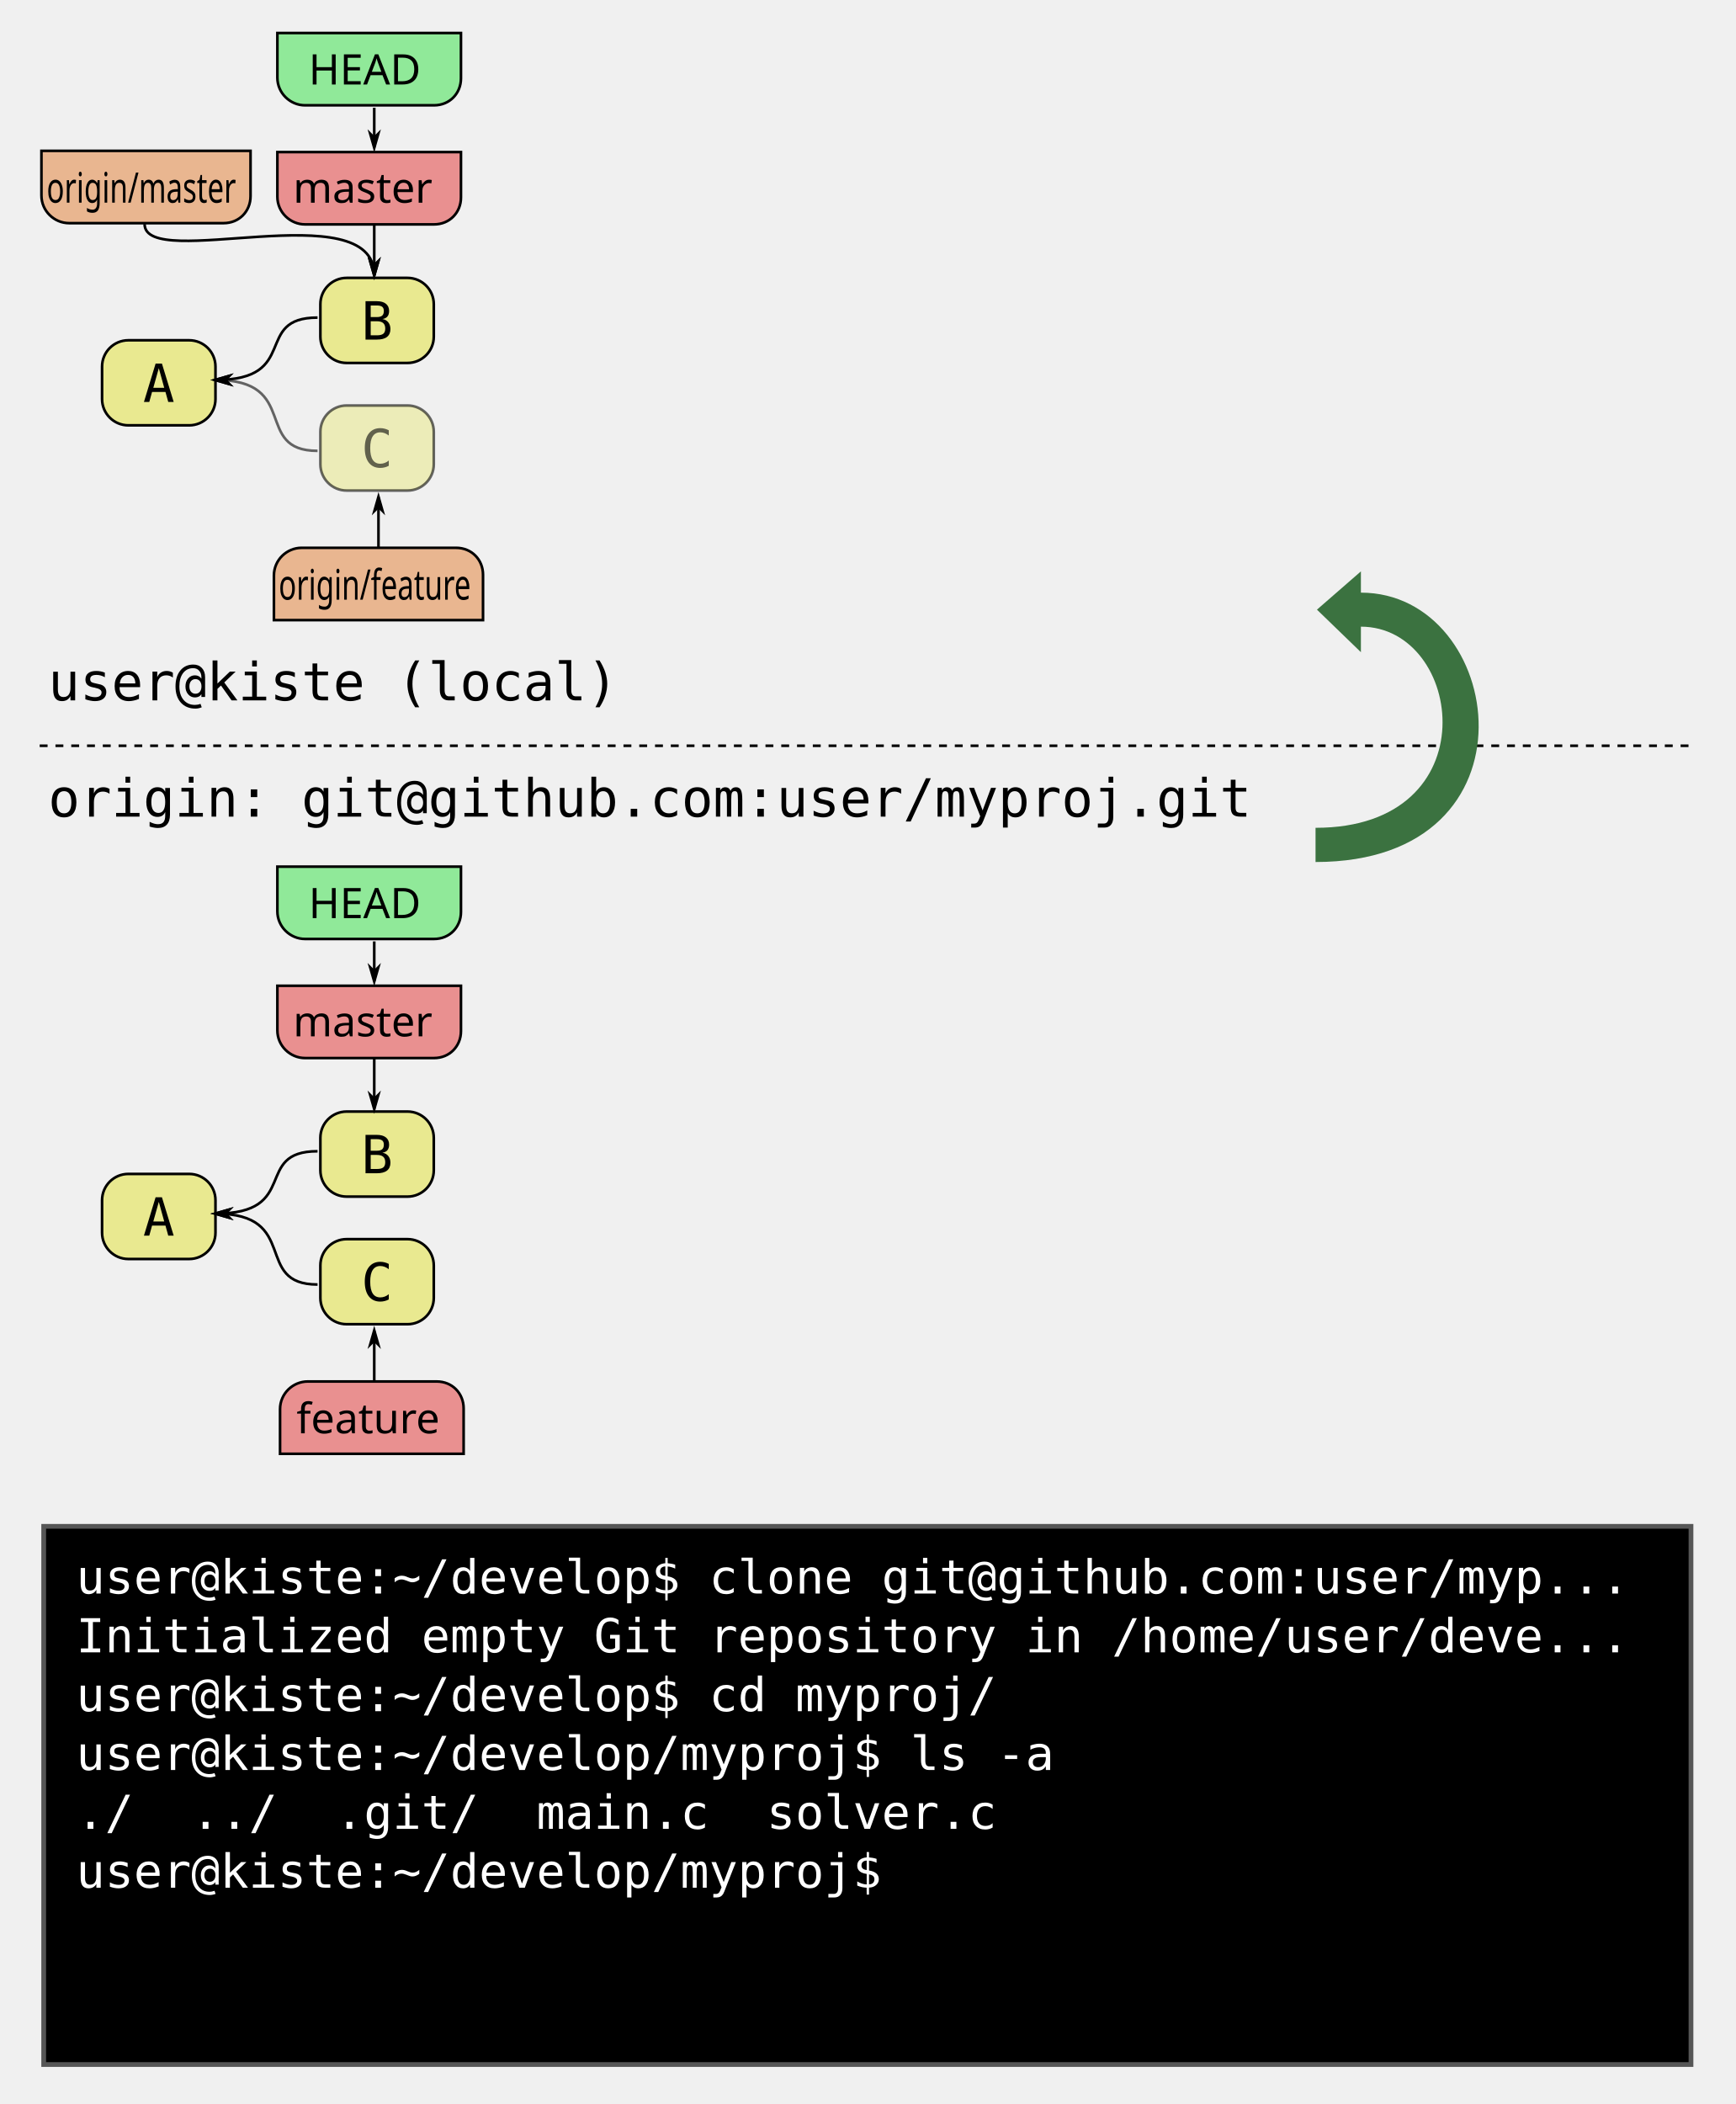
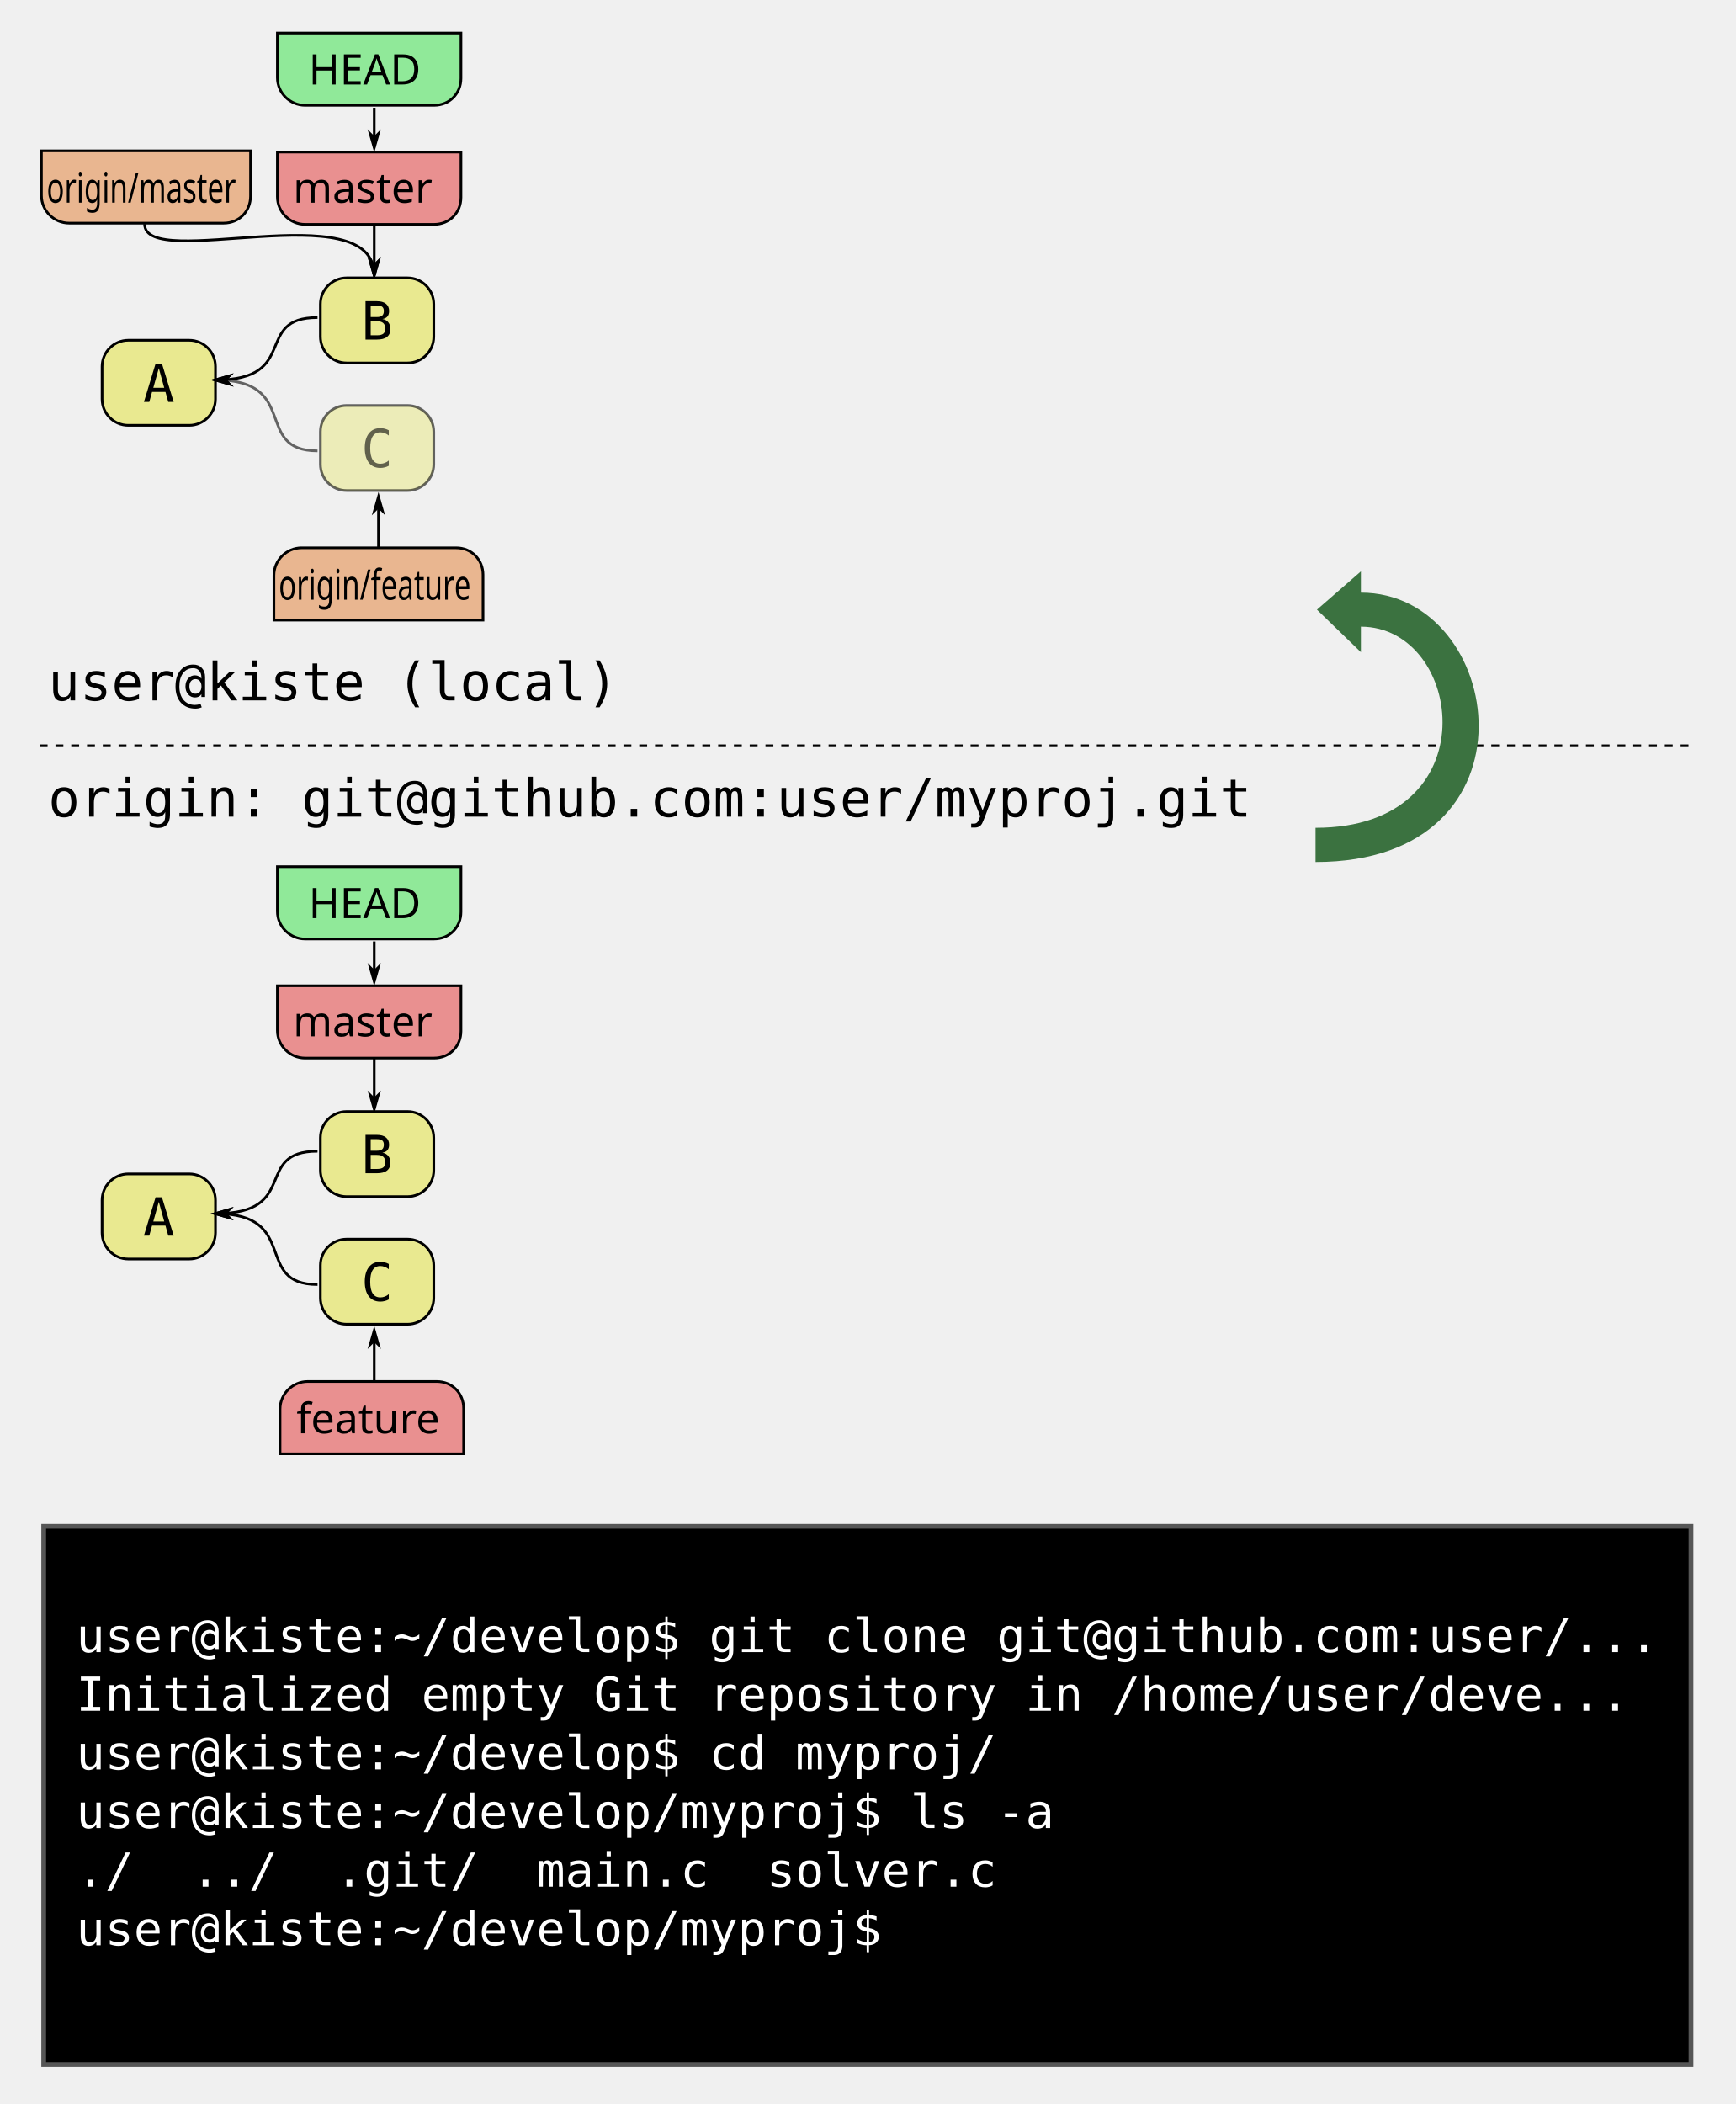
<svg xmlns="http://www.w3.org/2000/svg" width="330" height="400" id="svg4823" version="1.1">
  <defs id="defs4825">
    <marker orient="auto" refY="0.0" refX="0.0" id="Arrow1Lstart" style="overflow:visible">
      <path id="path4735" d="M 0.0,0.0 L 5.0,-5.0 L -12.5,0.0 L 5.0,5.0 L 0.0,0.0 z " style="fill-rule:evenodd;stroke:#000000;stroke-width:1.0pt;marker-start:none" transform="scale(0.8) translate(12.5,0)" />
    </marker>
    <linearGradient id="linearGradient13786">
      <stop style="stop-color:#ffffff;stop-opacity:1;" offset="0" id="stop13788" />
      <stop id="stop13790" offset="0.699" style="stop-color:#ffffff;stop-opacity:1;" />
      <stop style="stop-color:#ffffff;stop-opacity:0;" offset="0.9" id="stop13792" />
      <stop style="stop-color:#ffffff;stop-opacity:0;" offset="1" id="stop13794" />
    </linearGradient>
    <linearGradient id="linearGradient13319">
      <stop style="stop-color:#000000;stop-opacity:1;" offset="0" id="stop13321" />
      <stop style="stop-color:#000000;stop-opacity:0.203;" offset="1" id="stop13323" />
    </linearGradient>
    <linearGradient id="linearGradient12554">
      <stop id="stop12556" offset="0" style="stop-color:#ffffff;stop-opacity:1;" />
      <stop style="stop-color:#ffffff;stop-opacity:1;" offset="0.302" id="stop12558" />
      <stop id="stop12560" offset="0.833" style="stop-color:#ffffff;stop-opacity:0;" />
      <stop id="stop12562" offset="1" style="stop-color:#ffffff;stop-opacity:0;" />
    </linearGradient>
    <linearGradient id="linearGradient10502">
      <stop style="stop-color:#ffffff;stop-opacity:1;" offset="0" id="stop10504" />
      <stop id="stop10510" offset="0.445" style="stop-color:#ffffff;stop-opacity:1;" />
      <stop style="stop-color:#ffffff;stop-opacity:0;" offset="0.833" id="stop10512" />
      <stop style="stop-color:#ffffff;stop-opacity:0;" offset="1" id="stop10506" />
    </linearGradient>
    <linearGradient id="linearGradient10492">
      <stop style="stop-color:#ffffff;stop-opacity:0;" offset="0" id="stop10494" />
      <stop id="stop10500" offset="0.5" style="stop-color:#ffffff;stop-opacity:0;" />
      <stop style="stop-color:#ffffff;stop-opacity:0;" offset="1" id="stop10496" />
    </linearGradient>
    <marker orient="auto" refY="0" refX="0" id="Arrow1Sstart" style="overflow:visible">
      <path id="path5519" d="M 0,0 5,-5 -12.5,0 5,5 0,0 z" style="fill-rule:evenodd;stroke:#000000;stroke-width:1pt;marker-start:none" transform="matrix(0.2,0,0,0.2,1.2,0)" />
    </marker>
    <marker orient="auto" refY="0" refX="0" id="Arrow1Mstart" style="overflow:visible">
      <path id="path5513" d="M 0,0 5,-5 -12.5,0 5,5 0,0 z" style="fill-rule:evenodd;stroke:#000000;stroke-width:1pt;marker-start:none" transform="matrix(0.4,0,0,0.4,4,0)" />
    </marker>
    <marker orient="auto" refY="0" refX="0" id="Arrow1Mend" style="overflow:visible">
      <path id="path5516" d="M 0,0 5,-5 -12.5,0 5,5 0,0 z" style="fill-rule:evenodd;stroke:#000000;stroke-width:1pt;marker-start:none" transform="matrix(-0.4,0,0,-0.4,-4,0)" />
    </marker>
    <marker orient="auto" refY="0" refX="0" id="Arrow2Lend" style="overflow:visible">
      <path id="path5528" style="font-size:12px;fill-rule:evenodd;stroke-width:0.625;stroke-linejoin:round" d="M 8.719,4.034 -2.207,0.016 8.719,-4.002 c -1.745,2.372 -1.735,5.617 -6e-7,8.035 z" transform="matrix(-1.1,0,0,-1.1,-1.1,0)" />
    </marker>
    <marker orient="auto" refY="0" refX="0" id="Arrow1Mend-3" style="overflow:visible">
      <path id="path5516-8" d="M 0,0 5,-5 -12.5,0 5,5 0,0 z" style="fill-rule:evenodd;stroke:#000000;stroke-width:1pt;marker-start:none" transform="matrix(-0.4,0,0,-0.4,-4,0)" />
    </marker>
    <marker orient="auto" refY="0" refX="0" id="marker3739" style="overflow:visible">
      <path id="path3741" d="M 0,0 5,-5 -12.5,0 5,5 0,0 z" style="fill-rule:evenodd;stroke:#000000;stroke-width:1pt;marker-start:none" transform="matrix(-0.4,0,0,-0.4,-4,0)" />
    </marker>
    <marker orient="auto" refY="0" refX="0" id="marker3743" style="overflow:visible">
      <path id="path3745" d="M 0,0 5,-5 -12.5,0 5,5 0,0 z" style="fill-rule:evenodd;stroke:#000000;stroke-width:1pt;marker-start:none" transform="matrix(-0.4,0,0,-0.4,-4,0)" />
    </marker>
    <marker orient="auto" refY="0" refX="0" id="marker3747" style="overflow:visible">
      <path id="path3749" d="M 0,0 5,-5 -12.5,0 5,5 0,0 z" style="fill-rule:evenodd;stroke:#000000;stroke-width:1pt;marker-start:none" transform="matrix(-0.4,0,0,-0.4,-4,0)" />
    </marker>
    <marker orient="auto" refY="0" refX="0" id="marker3751" style="overflow:visible">
      <path id="path3753" d="M 0,0 5,-5 -12.5,0 5,5 0,0 z" style="fill-rule:evenodd;stroke:#000000;stroke-width:1pt;marker-start:none" transform="matrix(-0.4,0,0,-0.4,-4,0)" />
    </marker>
    <marker orient="auto" refY="0" refX="0" id="marker3755" style="overflow:visible">
      <path id="path3757" d="M 0,0 5,-5 -12.5,0 5,5 0,0 z" style="fill-rule:evenodd;stroke:#000000;stroke-width:1pt;marker-start:none" transform="matrix(-0.4,0,0,-0.4,-4,0)" />
    </marker>
    <marker orient="auto" refY="0" refX="0" id="marker3759" style="overflow:visible">
      <path id="path3761" d="M 0,0 5,-5 -12.5,0 5,5 0,0 z" style="fill-rule:evenodd;stroke:#000000;stroke-width:1pt;marker-start:none" transform="matrix(-0.4,0,0,-0.4,-4,0)" />
    </marker>
    <marker orient="auto" refY="0" refX="0" id="Arrow1Mend-9" style="overflow:visible">
      <path id="path5516-6" d="M 0,0 5,-5 -12.5,0 5,5 0,0 z" style="fill-rule:evenodd;stroke:#000000;stroke-width:1pt;marker-start:none" transform="matrix(-0.4,0,0,-0.4,-4,0)" />
    </marker>
    <marker orient="auto" refY="0" refX="0" id="marker6831" style="overflow:visible">
      <path id="path6833" d="M 0,0 5,-5 -12.5,0 5,5 0,0 z" style="fill-rule:evenodd;stroke:#000000;stroke-width:1pt;marker-start:none" transform="matrix(-0.4,0,0,-0.4,-4,0)" />
    </marker>
  </defs>
  <g id="layer1" transform="translate(0,-652.3622)">
    <rect style="fill:#000000;fill-opacity:1;fill-rule:nonzero;stroke:#565656;stroke-width:0.903;stroke-miterlimit:4;stroke-opacity:1;stroke-dasharray:none;stroke-dashoffset:0" id="rect8970" width="313.214" height="102.314" x="8.307" y="942.542" />
-     <text xml:space="preserve" style="font-size:9;font-style:normal;font-variant:normal;font-weight:normal;font-stretch:normal;fill:#ffffff;fill-opacity:1;stroke:none;font-family:Monospace;-inkscape-font-specification:Monospace" x="14.344" y="964.25" id="text8946" transform="scale(1.009356,0.990731)">
-       <tspan x="14.344" y="964.25" id="tspan8116">user@kiste:~/develop$ clone git@github.com:user/myp...</tspan>
-       <tspan x="14.344" y="975.539" id="tspan6665">Initialized empty Git repository in /home/user/deve...</tspan>
-       <tspan x="14.344" y="986.829" id="tspan6667">user@kiste:~/develop$ cd myproj/</tspan>
-       <tspan x="14.344" y="998.118" id="tspan6669">user@kiste:~/develop/myproj$ ls -a</tspan>
-       <tspan x="14.344" y="1009.408" id="tspan6381">./  ../  .git/  main.c  solver.c</tspan>
-       <tspan x="14.344" y="1020.697" id="tspan6379">user@kiste:~/develop/myproj$ </tspan>
+     <text xml:space="preserve" style="font-size:9px;font-style:normal;font-variant:normal;font-weight:normal;font-stretch:normal;fill:#ffffff;fill-opacity:1;stroke:none;font-family:Monospace;-inkscape-font-specification:Monospace" x="14.344" y="964.25" id="text8946" transform="scale(1.009356,0.990731)">
+       <tspan x="14.344" y="975.5" id="tspan6548">user@kiste:~/develop$ git clone git@github.com:user/...</tspan>
+       <tspan x="14.344" y="986.75" id="tspan6665">Initialized empty Git repository in /home/user/deve...</tspan>
+       <tspan x="14.344" y="998" id="tspan6667">user@kiste:~/develop$ cd myproj/</tspan>
+       <tspan x="14.344" y="1009.25" id="tspan6669">user@kiste:~/develop/myproj$ ls -a</tspan>
+       <tspan x="14.344" y="1020.5" id="tspan6381">./  ../  .git/  main.c  solver.c</tspan>
+       <tspan x="14.344" y="1031.75" id="tspan6379">user@kiste:~/develop/myproj$ </tspan>
    </text>
    <flowRoot xml:space="preserve" id="flowRoot3035" style="fill:black;stroke:none;stroke-opacity:1;stroke-width:1px;stroke-linejoin:miter;stroke-linecap:butt;fill-opacity:1;font-family:Monospace;font-style:normal;font-weight:normal;font-size:10;-inkscape-font-specification:Monospace;font-stretch:normal;font-variant:normal">
      <flowRegion id="flowRegion3037">
        <rect id="rect3039" width="71.659" height="51.101" x="2.937" y="91.043" />
      </flowRegion>
      <flowPara id="flowPara3041" />
    </flowRoot>
    <path style="fill:none;fill-rule:evenodd;stroke:#000000;stroke-width:0.5;stroke-linecap:butt;stroke-linejoin:miter;stroke-opacity:1;stroke-miterlimit:4;stroke-dasharray:1.5,1.5;stroke-dashoffset:0" d="M 7.547,141.779 L 322.372,141.779" id="path5319" transform="translate(0,652.3622)" />
    <text xml:space="preserve" style="font-size:9.906px;font-style:normal;font-variant:normal;font-weight:normal;font-stretch:normal;fill:#000000;fill-opacity:1;stroke:none;font-family:Sans;-inkscape-font-specification:Sans" x="87.943" y="-912.838" id="text6181" transform="scale(1,-1)">
      <tspan id="tspan6183" x="87.943" y="-912.838" />
    </text>
    <text xml:space="preserve" style="font-size:10px;font-style:normal;font-variant:normal;font-weight:normal;font-stretch:normal;fill:#000000;fill-opacity:1;stroke:none;stroke-width:1px;stroke-linecap:butt;stroke-linejoin:miter;stroke-opacity:1;font-family:Monospace;-inkscape-font-specification:Monospace" x="9.164" y="807.618" id="text6219">
      <tspan id="tspan6221" x="9.164" y="807.618">origin: git@github.com:user/myproj.git</tspan>
    </text>
    <text id="text6223" y="785.516" x="9.164" style="font-size:10px;font-style:normal;font-variant:normal;font-weight:normal;font-stretch:normal;fill:#000000;fill-opacity:1;stroke:none;stroke-width:1px;stroke-linecap:butt;stroke-linejoin:miter;stroke-opacity:1;font-family:Monospace;-inkscape-font-specification:Monospace" xml:space="preserve">
      <tspan y="785.516" x="9.164" id="tspan6225">user@kiste (local)</tspan>
    </text>
    <rect style="opacity:1;fill:#e9e990;fill-opacity:1;stroke:#000000;stroke-width:0.5;stroke-miterlimit:4;stroke-dasharray:none;stroke-dashoffset:0;stroke-opacity:1" id="rect3581" width="21.563" height="16.173" x="19.407" y="875.543" rx="5" ry="5" />
    <text xml:space="preserve" style="font-size:10px;font-style:normal;font-variant:normal;font-weight:normal;font-stretch:normal;fill:#000000;fill-opacity:1;stroke:none;stroke-width:1px;stroke-linecap:butt;stroke-linejoin:miter;stroke-opacity:1;font-family:Monospace;-inkscape-font-specification:Monospace" x="27.178" y="887.274" id="text3583">
      <tspan id="tspan3585" x="27.178" y="887.274">A</tspan>
    </text>
    <rect ry="5" rx="5" y="887.942" x="60.916" height="16.173" width="21.563" id="rect3587" style="opacity:1;fill:#e9e990;fill-opacity:1;stroke:#000000;stroke-width:0.5;stroke-miterlimit:4;stroke-dasharray:none;stroke-dashoffset:0;stroke-opacity:1" />
    <text id="text3589" y="899.673" x="68.688" style="font-size:10px;font-style:normal;font-variant:normal;font-weight:normal;font-stretch:normal;fill:#000000;fill-opacity:1;stroke:none;stroke-width:1px;stroke-linecap:butt;stroke-linejoin:miter;stroke-opacity:1;font-family:Monospace;-inkscape-font-specification:Monospace" xml:space="preserve">
      <tspan y="899.673" x="68.688" id="tspan3591">C</tspan>
    </text>
    <rect style="opacity:1;fill:#e9e990;fill-opacity:1;stroke:#000000;stroke-width:0.5;stroke-miterlimit:4;stroke-dasharray:none;stroke-dashoffset:0;stroke-opacity:1" id="rect3593" width="21.563" height="16.173" x="60.916" y="863.683" rx="5" ry="5" />
    <text xml:space="preserve" style="font-size:10px;font-style:normal;font-variant:normal;font-weight:normal;font-stretch:normal;fill:#000000;fill-opacity:1;stroke:none;stroke-width:1px;stroke-linecap:butt;stroke-linejoin:miter;stroke-opacity:1;font-family:Monospace;-inkscape-font-specification:Monospace" x="68.688" y="875.414" id="text3595">
      <tspan id="tspan3597" x="68.688" y="875.414">B</tspan>
    </text>
    <path style="fill:none;fill-rule:evenodd;stroke:#000000;stroke-width:0.5;stroke-linecap:butt;stroke-linejoin:miter;marker-start:url(#Arrow1Mstart);marker-end:none;stroke-miterlimit:4;stroke-dasharray:none;stroke-opacity:1" d="M 40.97,883.09 C 57.261,883.09 47.973,871.23 60.377,871.23" id="path3599" />
    <path id="path5973" d="M 40.97,883.09 C 57.261,883.09 47.973,896.567 60.377,896.567" style="fill:none;fill-rule:evenodd;stroke:#000000;stroke-width:0.5;stroke-linecap:butt;stroke-linejoin:miter;marker-start:url(#Arrow1Mstart);marker-end:none;stroke-miterlimit:4;stroke-dasharray:none;stroke-opacity:1" />
    <path style="fill:#e99090;fill-opacity:1;fill-rule:evenodd;stroke:#000000;stroke-width:0.5;stroke-linecap:butt;stroke-linejoin:miter;stroke-miterlimit:4;stroke-dasharray:none;stroke-opacity:1" d="M 52.74,839.767 L 87.646,839.767 L 87.646,848.393 C 87.646,851.249 85.498,853.514 82.525,853.514 L 57.997,853.514 C 55.194,853.514 52.74,851.217 52.74,848.258 L 52.74,839.767 z" id="path5977" />
    <text xml:space="preserve" style="font-size:8px;font-style:normal;font-variant:normal;font-weight:normal;font-stretch:normal;fill:#000000;fill-opacity:1;stroke:none;stroke-width:1px;stroke-linecap:butt;stroke-linejoin:miter;stroke-opacity:1;font-family:Sans;-inkscape-font-specification:Sans" x="55.717" y="849.392" id="text5979">
      <tspan id="tspan5981" x="55.717" y="849.392">master</tspan>
    </text>
    <path id="path5983" d="M 52.74,817.126 L 87.646,817.126 L 87.646,825.751 C 87.646,828.607 85.498,830.872 82.525,830.872 L 57.997,830.872 C 55.194,830.872 52.74,828.575 52.74,825.616 L 52.74,817.126 z" style="fill:#90e999;fill-opacity:1;fill-rule:evenodd;stroke:#000000;stroke-width:0.5;stroke-linecap:butt;stroke-linejoin:miter;stroke-miterlimit:4;stroke-dasharray:none;stroke-opacity:1" />
    <text id="text5985" y="826.915" x="58.684" style="font-size:8px;font-style:normal;font-variant:normal;font-weight:normal;font-stretch:normal;fill:#000000;fill-opacity:1;stroke:none;stroke-width:1px;stroke-linecap:butt;stroke-linejoin:miter;stroke-opacity:1;font-family:Sans;-inkscape-font-specification:Sans" xml:space="preserve">
      <tspan y="826.915" x="58.684" id="tspan5987">HEAD</tspan>
    </text>
    <path style="fill:none;fill-rule:evenodd;stroke:#000000;stroke-width:0.5;stroke-linecap:butt;stroke-linejoin:miter;marker-end:url(#marker6831);stroke-miterlimit:4;stroke-dasharray:none;stroke-opacity:1" d="M 71.159,853.44 L 71.159,863.144" id="path5992" />
    <path id="path6589" d="M 71.159,831.338 L 71.159,838.885" style="fill:none;fill-rule:evenodd;stroke:#000000;stroke-width:0.5;stroke-linecap:butt;stroke-linejoin:miter;marker-end:url(#marker6831);stroke-miterlimit:4;stroke-dasharray:none;stroke-opacity:1" />
    <path id="path6591" d="M 53.248,928.748 L 88.154,928.748 L 88.154,920.123 C 88.154,917.266 86.006,915.001 83.033,915.001 L 58.504,915.001 C 55.702,915.001 53.248,917.298 53.248,920.257 L 53.248,928.748 z" style="fill:#e99090;fill-opacity:1;fill-rule:evenodd;stroke:#000000;stroke-width:0.5;stroke-linecap:butt;stroke-linejoin:miter;stroke-miterlimit:4;stroke-dasharray:none;stroke-opacity:1" />
    <text id="text6593" y="924.857" x="56.369" style="font-size:8px;font-style:normal;font-variant:normal;font-weight:normal;font-stretch:normal;fill:#000000;fill-opacity:1;stroke:none;stroke-width:1px;stroke-linecap:butt;stroke-linejoin:miter;stroke-opacity:1;font-family:Sans;-inkscape-font-specification:Sans" xml:space="preserve">
      <tspan y="924.857" x="56.369" id="tspan6595">feature</tspan>
    </text>
    <path id="path6597" d="M 71.159,915.075 L 71.159,905.371" style="fill:none;fill-rule:evenodd;stroke:#000000;stroke-width:0.5;stroke-linecap:butt;stroke-linejoin:miter;marker-end:url(#marker6831);stroke-miterlimit:4;stroke-dasharray:none;stroke-opacity:1" />
    <rect ry="5" rx="5" y="717.052" x="19.407" height="16.173" width="21.563" id="rect6619" style="opacity:1;fill:#e9e990;fill-opacity:1;stroke:#000000;stroke-width:0.5;stroke-miterlimit:4;stroke-dasharray:none;stroke-dashoffset:0;stroke-opacity:1" />
    <text id="text6621" y="728.784" x="27.178" style="font-size:10px;font-style:normal;font-variant:normal;font-weight:normal;font-stretch:normal;fill:#000000;fill-opacity:1;stroke:none;stroke-width:1px;stroke-linecap:butt;stroke-linejoin:miter;stroke-opacity:1;font-family:Monospace;-inkscape-font-specification:Monospace" xml:space="preserve">
      <tspan y="728.784" x="27.178" id="tspan6623">A</tspan>
    </text>
    <rect style="opacity:1;fill:#e9e990;fill-opacity:0.588;stroke:#000000;stroke-width:0.5;stroke-miterlimit:4;stroke-dasharray:none;stroke-dashoffset:0;stroke-opacity:0.588" id="rect6625" width="21.563" height="16.173" x="60.916" y="729.451" rx="5" ry="5" />
    <text xml:space="preserve" style="font-size:10px;font-style:normal;font-variant:normal;font-weight:normal;font-stretch:normal;fill:#000000;fill-opacity:0.588;stroke:none;stroke-width:1px;stroke-linecap:butt;stroke-linejoin:miter;stroke-opacity:1;font-family:Monospace;-inkscape-font-specification:Monospace" x="68.688" y="741.182" id="text6627">
      <tspan id="tspan6629" x="68.688" y="741.182">C</tspan>
    </text>
    <rect ry="5" rx="5" y="705.192" x="60.916" height="16.173" width="21.563" id="rect6631" style="opacity:1;fill:#e9e990;fill-opacity:1;stroke:#000000;stroke-width:0.5;stroke-miterlimit:4;stroke-dasharray:none;stroke-dashoffset:0;stroke-opacity:1" />
    <text id="text6633" y="716.924" x="68.688" style="font-size:10px;font-style:normal;font-variant:normal;font-weight:normal;font-stretch:normal;fill:#000000;fill-opacity:1;stroke:none;stroke-width:1px;stroke-linecap:butt;stroke-linejoin:miter;stroke-opacity:1;font-family:Monospace;-inkscape-font-specification:Monospace" xml:space="preserve">
      <tspan y="716.924" x="68.688" id="tspan6635">B</tspan>
    </text>
    <path id="path6637" d="M 40.97,724.599 C 57.261,724.599 47.973,712.74 60.377,712.74" style="fill:none;fill-rule:evenodd;stroke:#000000;stroke-width:0.5;stroke-linecap:butt;stroke-linejoin:miter;marker-start:url(#Arrow1Mstart);marker-end:none;stroke-miterlimit:4;stroke-dasharray:none;stroke-opacity:1" />
    <path style="fill:none;fill-rule:evenodd;stroke:#000000;stroke-width:0.5;stroke-linecap:butt;stroke-linejoin:miter;marker-start:url(#Arrow1Mstart);marker-end:none;stroke-miterlimit:4;stroke-dasharray:none;stroke-opacity:0.588" d="M 40.97,724.599 C 57.261,724.599 47.973,738.076 60.377,738.076" id="path6639" />
    <path id="path6641" d="M 52.74,681.277 L 87.646,681.277 L 87.646,689.902 C 87.646,692.758 85.498,695.023 82.525,695.023 L 57.997,695.023 C 55.194,695.023 52.74,692.726 52.74,689.767 L 52.74,681.277 z" style="fill:#e99090;fill-opacity:1;fill-rule:evenodd;stroke:#000000;stroke-width:0.5;stroke-linecap:butt;stroke-linejoin:miter;stroke-miterlimit:4;stroke-dasharray:none;stroke-opacity:1" />
    <text id="text6643" y="690.902" x="55.717" style="font-size:8px;font-style:normal;font-variant:normal;font-weight:normal;font-stretch:normal;fill:#000000;fill-opacity:1;stroke:none;stroke-width:1px;stroke-linecap:butt;stroke-linejoin:miter;stroke-opacity:1;font-family:Sans;-inkscape-font-specification:Sans" xml:space="preserve">
      <tspan y="690.902" x="55.717" id="tspan6645">master</tspan>
    </text>
    <path style="fill:#90e999;fill-opacity:1;fill-rule:evenodd;stroke:#000000;stroke-width:0.5;stroke-linecap:butt;stroke-linejoin:miter;stroke-miterlimit:4;stroke-dasharray:none;stroke-opacity:1" d="M 52.74,658.635 L 87.646,658.635 L 87.646,667.26 C 87.646,670.117 85.498,672.382 82.525,672.382 L 57.997,672.382 C 55.194,672.382 52.74,670.085 52.74,667.126 L 52.74,658.635 z" id="path6647" />
    <text xml:space="preserve" style="font-size:8px;font-style:normal;font-variant:normal;font-weight:normal;font-stretch:normal;fill:#000000;fill-opacity:1;stroke:none;stroke-width:1px;stroke-linecap:butt;stroke-linejoin:miter;stroke-opacity:1;font-family:Sans;-inkscape-font-specification:Sans" x="58.684" y="668.424" id="text6649">
      <tspan id="tspan6651" x="58.684" y="668.424">HEAD</tspan>
    </text>
    <path id="path6653" d="M 71.159,694.95 L 71.159,704.653" style="fill:none;fill-rule:evenodd;stroke:#000000;stroke-width:0.5;stroke-linecap:butt;stroke-linejoin:miter;marker-end:url(#marker6831);stroke-miterlimit:4;stroke-dasharray:none;stroke-opacity:1" />
    <path style="fill:none;fill-rule:evenodd;stroke:#000000;stroke-width:0.5;stroke-linecap:butt;stroke-linejoin:miter;marker-end:url(#marker6831);stroke-miterlimit:4;stroke-dasharray:none;stroke-opacity:1" d="M 71.159,672.847 L 71.159,680.395" id="path6655" />
    <path style="fill:#e9b690;fill-opacity:1;fill-rule:evenodd;stroke:#000000;stroke-width:0.5;stroke-linecap:butt;stroke-linejoin:miter;stroke-miterlimit:4;stroke-dasharray:none;stroke-opacity:1" d="M 52.084,770.257 L 91.841,770.257 L 91.841,761.632 C 91.841,758.776 89.693,756.511 86.72,756.511 L 57.34,756.511 C 54.538,756.511 52.084,758.808 52.084,761.767 L 52.084,770.257 z" id="path6657" />
    <text xml:space="preserve" style="font-size:6.683px;font-style:normal;font-variant:normal;font-weight:normal;font-stretch:normal;fill:#000000;fill-opacity:1;stroke:none;stroke-width:1px;stroke-linecap:butt;stroke-linejoin:miter;stroke-opacity:1;font-family:Sans;-inkscape-font-specification:Sans" x="63.42" y="640.199" id="text6659" transform="scale(0.8353697,1.197075)">
      <tspan id="tspan6661" x="63.42" y="640.199">origin/feature</tspan>
    </text>
    <path style="fill:none;fill-rule:evenodd;stroke:#000000;stroke-width:0.5;stroke-linecap:butt;stroke-linejoin:miter;marker-end:url(#marker6831);stroke-miterlimit:4;stroke-dasharray:none;stroke-opacity:1" d="M 71.963,756.584 L 71.963,746.881" id="path6663" />
    <path style="fill:#3b7240;fill-opacity:1;fill-rule:evenodd;stroke:none;stroke-width:1px;stroke-linecap:butt;stroke-linejoin:miter;stroke-opacity:1" d="M 250.135,816.244 L 250.135,809.74 C 283.429,809.74 278.304,771.5 258.76,771.5 L 258.76,776.351 L 250.404,768.265 L 258.76,760.988 L 258.76,765.031 C 286.211,765.031 293.887,816.244 250.135,816.244 z" id="path6675" />
    <path id="path7003" d="M 7.879,681.039 L 47.637,681.039 L 47.637,689.664 C 47.637,692.521 45.488,694.786 42.515,694.786 L 13.135,694.786 C 10.333,694.786 7.879,692.489 7.879,689.53 L 7.879,681.039 z" style="fill:#e9b690;fill-opacity:1;fill-rule:evenodd;stroke:#000000;stroke-width:0.5;stroke-linecap:butt;stroke-linejoin:miter;stroke-miterlimit:4;stroke-dasharray:none;stroke-opacity:1" />
    <text transform="scale(0.8353697,1.197075)" id="text7005" y="577.153" x="10.61" style="font-size:6.683px;font-style:normal;font-variant:normal;font-weight:normal;font-stretch:normal;fill:#000000;fill-opacity:1;stroke:none;stroke-width:1px;stroke-linecap:butt;stroke-linejoin:miter;stroke-opacity:1;font-family:Sans;-inkscape-font-specification:Sans" xml:space="preserve">
      <tspan y="577.153" x="10.61" id="tspan7007">origin/master</tspan>
    </text>
    <path style="fill:none;fill-rule:evenodd;stroke:#000000;stroke-width:0.5;stroke-linecap:butt;stroke-linejoin:miter;marker-end:url(#marker6831);stroke-miterlimit:4;stroke-dasharray:none;stroke-opacity:1" d="M 27.493,694.95 C 27.493,704.13 71.159,688.968 71.159,704.653" id="path7011" />
  </g>
</svg>
